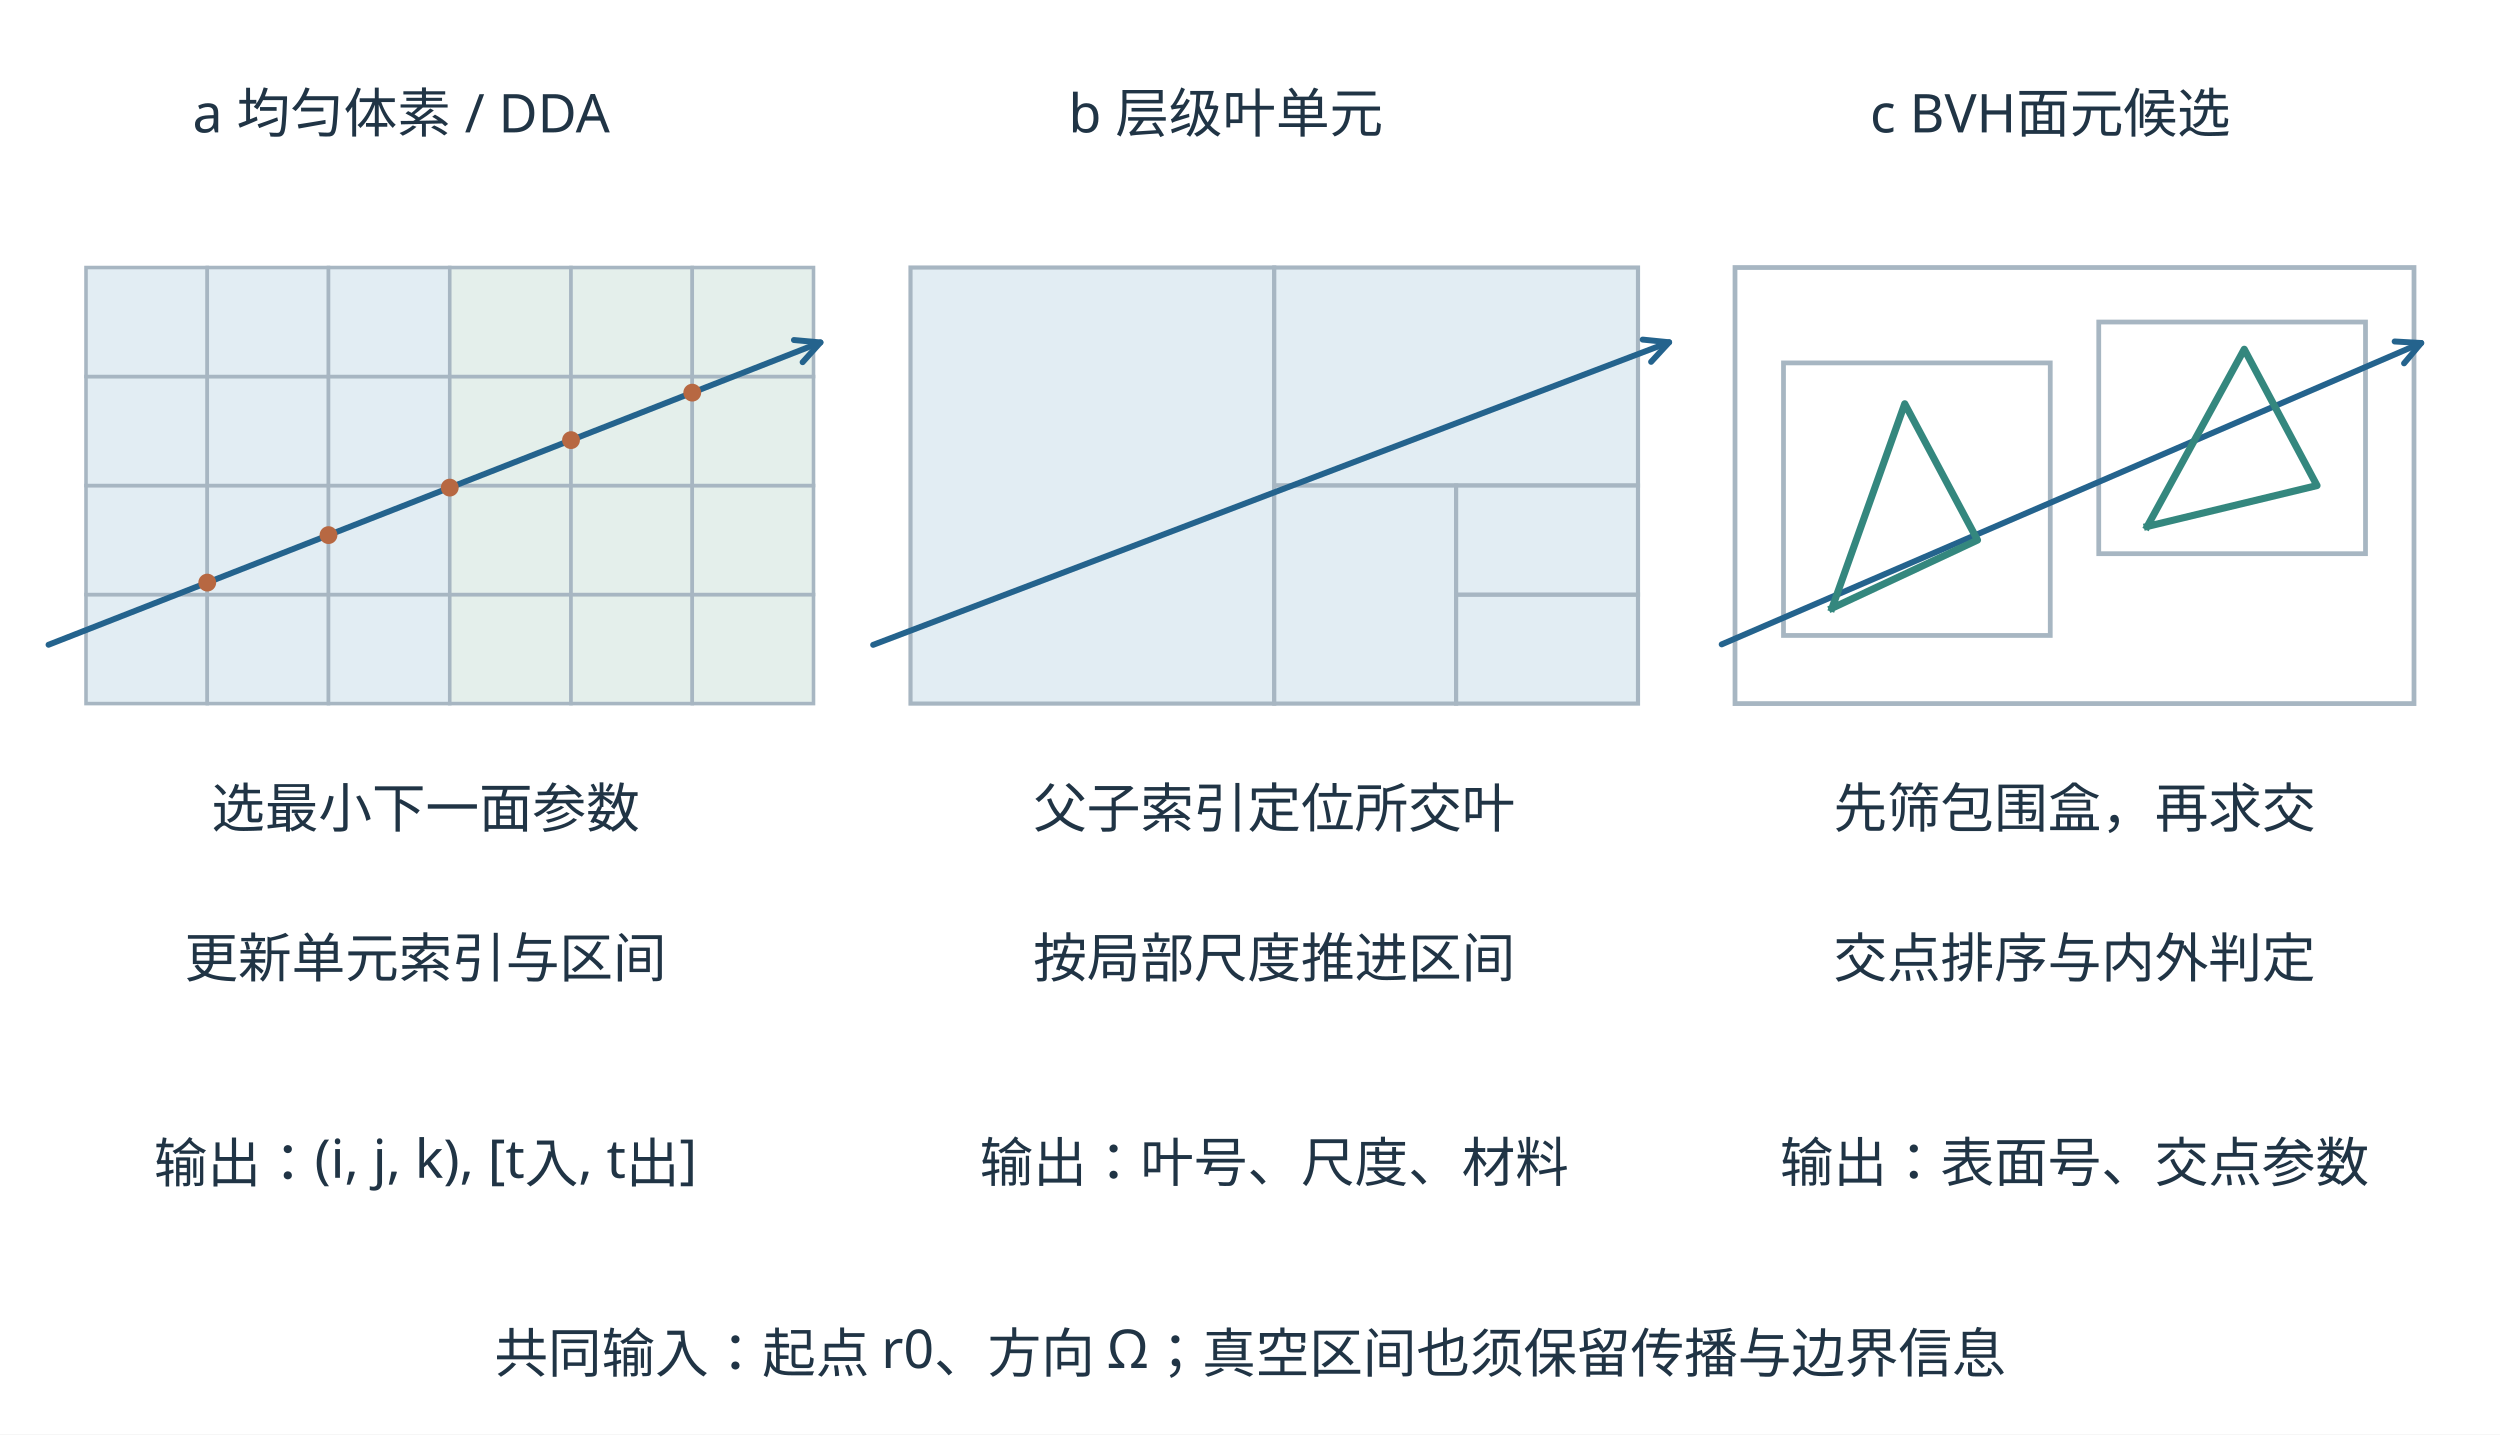
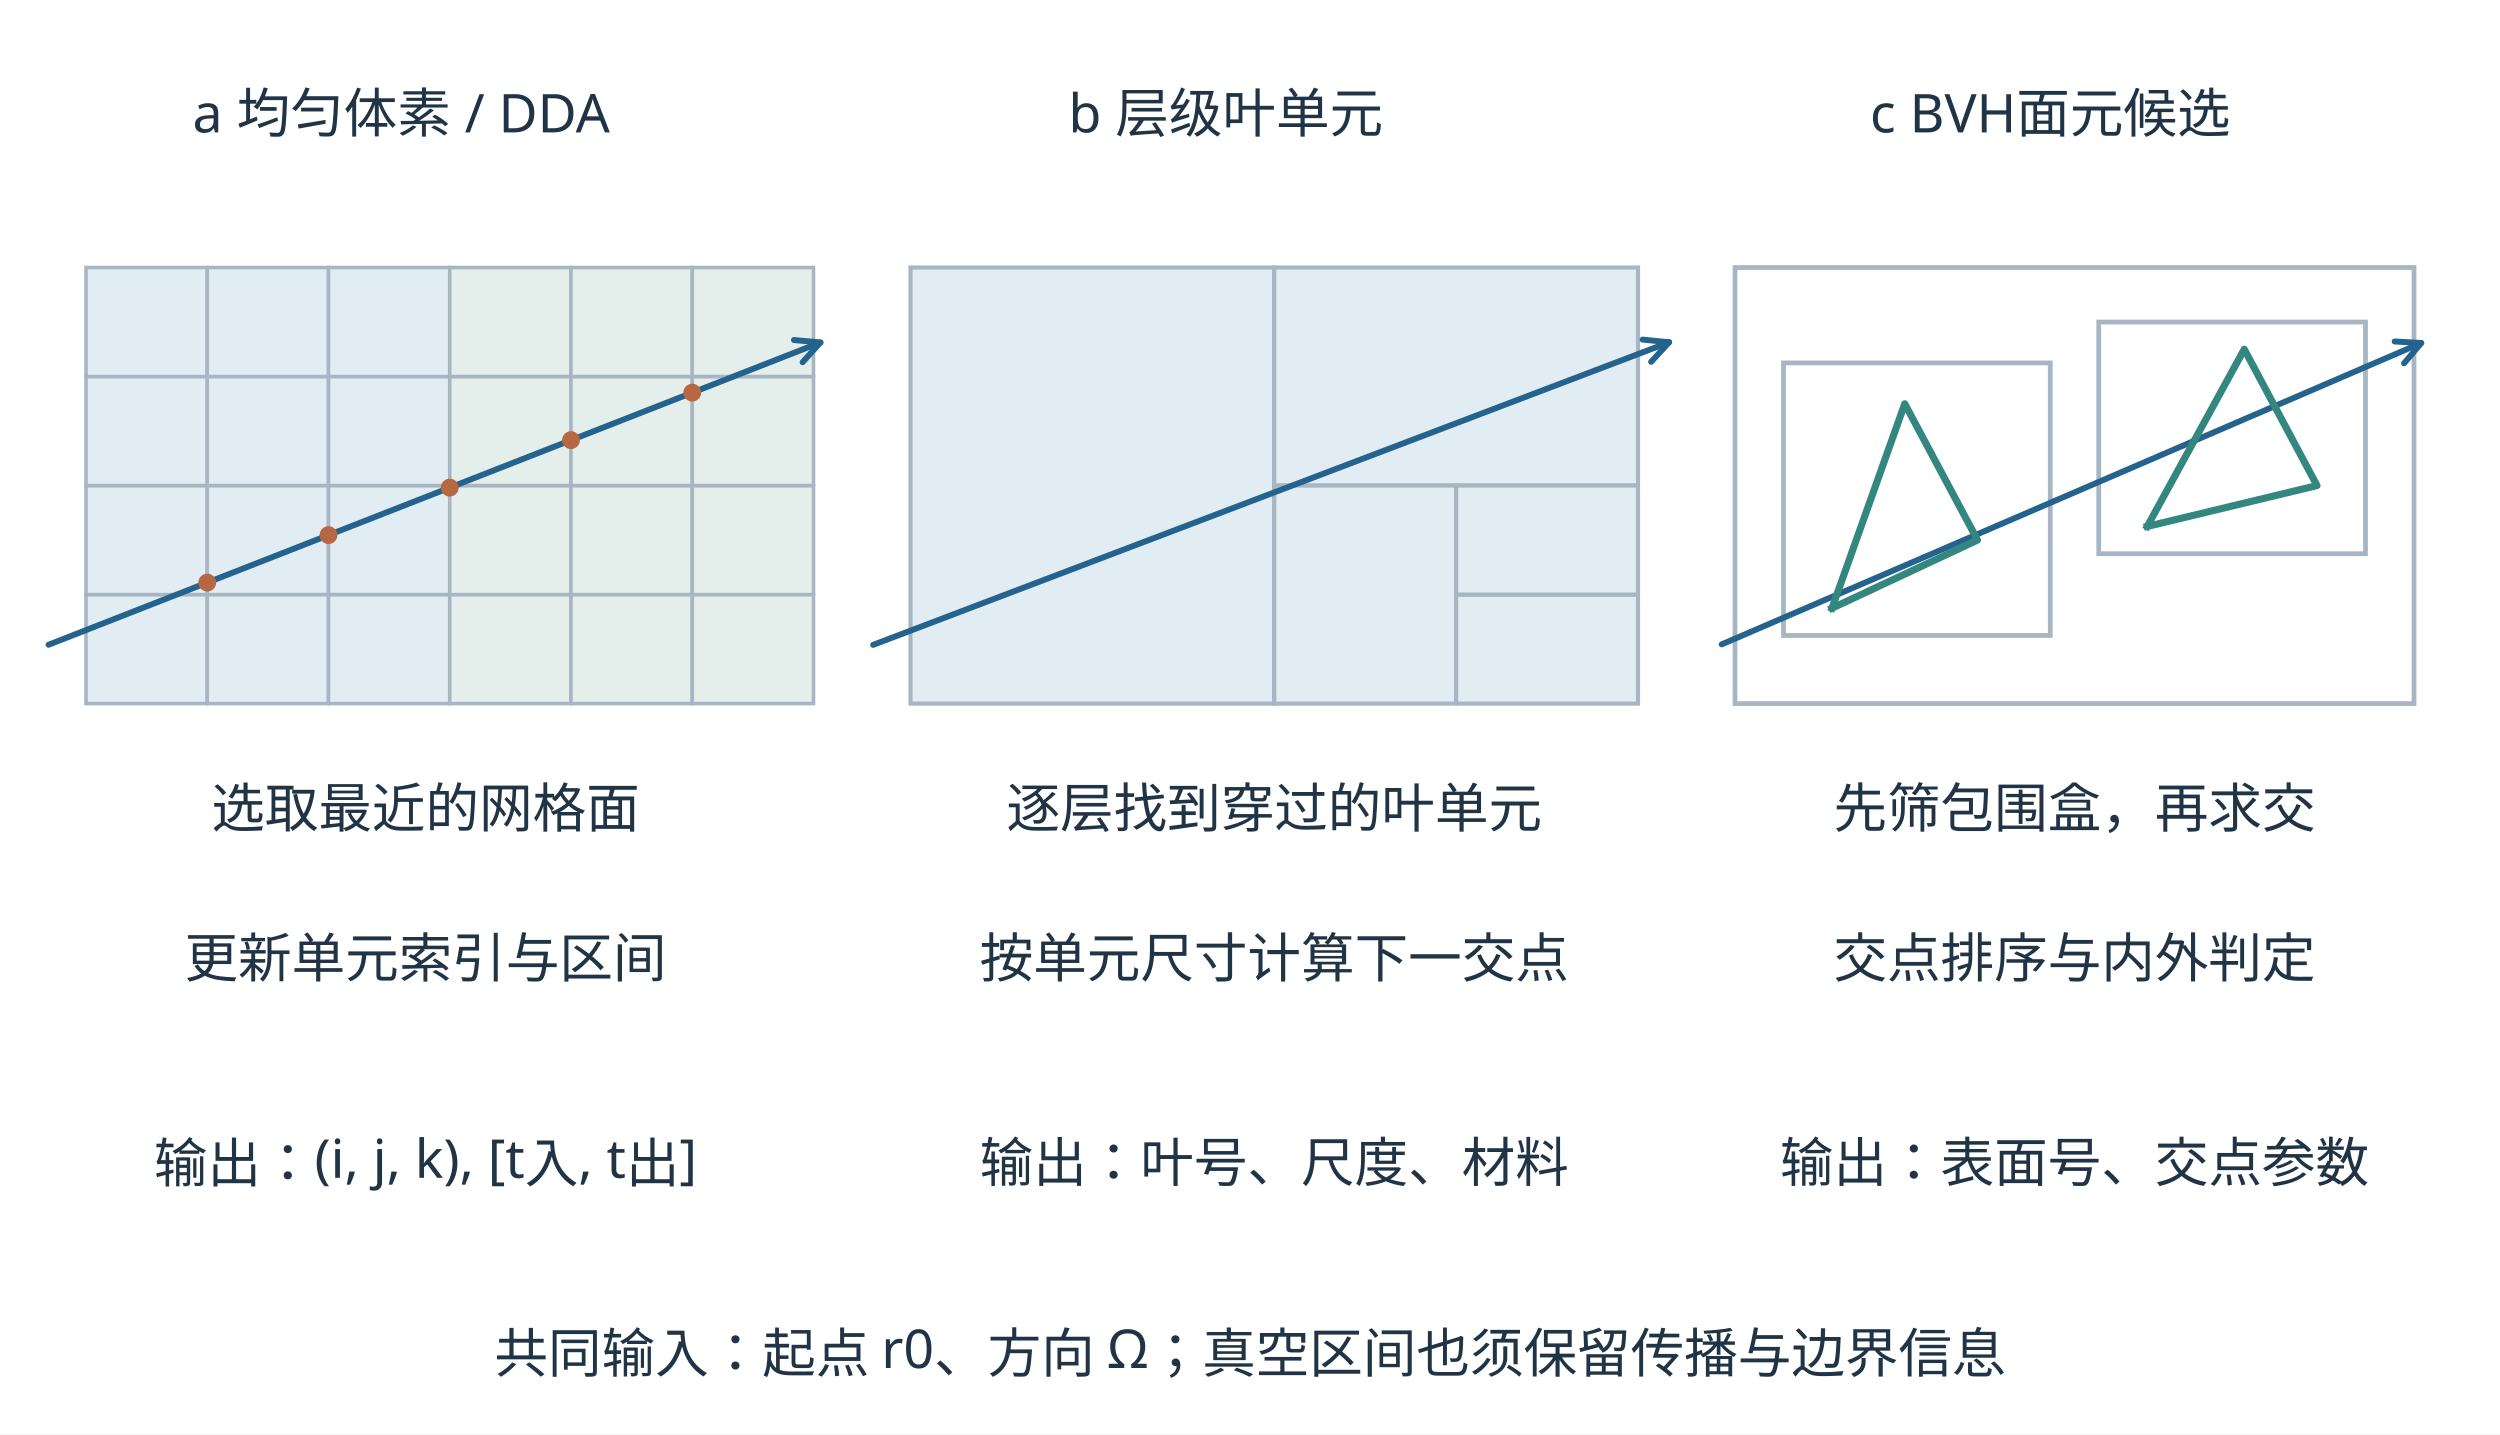
<svg xmlns="http://www.w3.org/2000/svg" xmlns:xlink="http://www.w3.org/1999/xlink" width="420.094pt" height="241.038pt" viewBox="0 0 420.094 241.038" version="1.1">
  <defs>
    <style type="text/css">*{stroke-linejoin: round; stroke-linecap: butt}</style>
  </defs>
  <g id="figure_1">
    <g id="patch_1">
      <path d="M 0 241.038  L 420.094 241.038  L 420.094 0  L 0 0  z " style="fill: #ffffff" />
    </g>
    <g id="axes_1">
      <g id="patch_2">
-         <path d="M 14.451 118.229  L 34.826 118.229  L 34.826 99.91  L 14.451 99.91  z " clip-path="url(#p0793c60438)" style="fill: #e2edf3; stroke: #a7b6c2; stroke-width: 0.6; stroke-linejoin: miter" />
+         <path d="M 14.451 118.229  L 34.826 118.229  L 34.826 99.91  L 14.451 99.91  z " clip-path="url(#pc152875b2e)" style="fill: #e2edf3; stroke: #a7b6c2; stroke-width: 0.6; stroke-linejoin: miter" />
      </g>
      <g id="patch_3">
-         <path d="M 14.451 99.91  L 34.826 99.91  L 34.826 81.591  L 14.451 81.591  z " clip-path="url(#p0793c60438)" style="fill: #e2edf3; stroke: #a7b6c2; stroke-width: 0.6; stroke-linejoin: miter" />
+         <path d="M 14.451 99.91  L 34.826 99.91  L 34.826 81.591  L 14.451 81.591  z " clip-path="url(#pc152875b2e)" style="fill: #e2edf3; stroke: #a7b6c2; stroke-width: 0.6; stroke-linejoin: miter" />
      </g>
      <g id="patch_4">
-         <path d="M 14.451 81.591  L 34.826 81.591  L 34.826 63.272  L 14.451 63.272  z " clip-path="url(#p0793c60438)" style="fill: #e2edf3; stroke: #a7b6c2; stroke-width: 0.6; stroke-linejoin: miter" />
+         <path d="M 14.451 81.591  L 34.826 81.591  L 34.826 63.272  L 14.451 63.272  z " clip-path="url(#pc152875b2e)" style="fill: #e2edf3; stroke: #a7b6c2; stroke-width: 0.6; stroke-linejoin: miter" />
      </g>
      <g id="patch_5">
-         <path d="M 14.451 63.272  L 34.826 63.272  L 34.826 44.954  L 14.451 44.954  z " clip-path="url(#p0793c60438)" style="fill: #e2edf3; stroke: #a7b6c2; stroke-width: 0.6; stroke-linejoin: miter" />
+         <path d="M 14.451 63.272  L 34.826 63.272  L 34.826 44.954  L 14.451 44.954  z " clip-path="url(#pc152875b2e)" style="fill: #e2edf3; stroke: #a7b6c2; stroke-width: 0.6; stroke-linejoin: miter" />
      </g>
      <g id="patch_6">
-         <path d="M 34.826 118.229  L 55.2 118.229  L 55.2 99.91  L 34.826 99.91  z " clip-path="url(#p0793c60438)" style="fill: #e2edf3; stroke: #a7b6c2; stroke-width: 0.6; stroke-linejoin: miter" />
+         <path d="M 34.826 118.229  L 55.2 118.229  L 55.2 99.91  L 34.826 99.91  z " clip-path="url(#pc152875b2e)" style="fill: #e2edf3; stroke: #a7b6c2; stroke-width: 0.6; stroke-linejoin: miter" />
      </g>
      <g id="patch_7">
-         <path d="M 34.826 99.91  L 55.2 99.91  L 55.2 81.591  L 34.826 81.591  z " clip-path="url(#p0793c60438)" style="fill: #e2edf3; stroke: #a7b6c2; stroke-width: 0.6; stroke-linejoin: miter" />
+         <path d="M 34.826 99.91  L 55.2 99.91  L 55.2 81.591  L 34.826 81.591  z " clip-path="url(#pc152875b2e)" style="fill: #e2edf3; stroke: #a7b6c2; stroke-width: 0.6; stroke-linejoin: miter" />
      </g>
      <g id="patch_8">
-         <path d="M 34.826 81.591  L 55.2 81.591  L 55.2 63.272  L 34.826 63.272  z " clip-path="url(#p0793c60438)" style="fill: #e2edf3; stroke: #a7b6c2; stroke-width: 0.6; stroke-linejoin: miter" />
+         <path d="M 34.826 81.591  L 55.2 81.591  L 55.2 63.272  L 34.826 63.272  z " clip-path="url(#pc152875b2e)" style="fill: #e2edf3; stroke: #a7b6c2; stroke-width: 0.6; stroke-linejoin: miter" />
      </g>
      <g id="patch_9">
-         <path d="M 34.826 63.272  L 55.2 63.272  L 55.2 44.954  L 34.826 44.954  z " clip-path="url(#p0793c60438)" style="fill: #e2edf3; stroke: #a7b6c2; stroke-width: 0.6; stroke-linejoin: miter" />
+         <path d="M 34.826 63.272  L 55.2 63.272  L 55.2 44.954  L 34.826 44.954  z " clip-path="url(#pc152875b2e)" style="fill: #e2edf3; stroke: #a7b6c2; stroke-width: 0.6; stroke-linejoin: miter" />
      </g>
      <g id="patch_10">
-         <path d="M 55.2 118.229  L 75.575 118.229  L 75.575 99.91  L 55.2 99.91  z " clip-path="url(#p0793c60438)" style="fill: #e2edf3; stroke: #a7b6c2; stroke-width: 0.6; stroke-linejoin: miter" />
+         <path d="M 55.2 118.229  L 75.575 118.229  L 75.575 99.91  L 55.2 99.91  z " clip-path="url(#pc152875b2e)" style="fill: #e2edf3; stroke: #a7b6c2; stroke-width: 0.6; stroke-linejoin: miter" />
      </g>
      <g id="patch_11">
-         <path d="M 55.2 99.91  L 75.575 99.91  L 75.575 81.591  L 55.2 81.591  z " clip-path="url(#p0793c60438)" style="fill: #e2edf3; stroke: #a7b6c2; stroke-width: 0.6; stroke-linejoin: miter" />
+         <path d="M 55.2 99.91  L 75.575 99.91  L 75.575 81.591  L 55.2 81.591  z " clip-path="url(#pc152875b2e)" style="fill: #e2edf3; stroke: #a7b6c2; stroke-width: 0.6; stroke-linejoin: miter" />
      </g>
      <g id="patch_12">
-         <path d="M 55.2 81.591  L 75.575 81.591  L 75.575 63.272  L 55.2 63.272  z " clip-path="url(#p0793c60438)" style="fill: #e2edf3; stroke: #a7b6c2; stroke-width: 0.6; stroke-linejoin: miter" />
+         <path d="M 55.2 81.591  L 75.575 81.591  L 75.575 63.272  L 55.2 63.272  z " clip-path="url(#pc152875b2e)" style="fill: #e2edf3; stroke: #a7b6c2; stroke-width: 0.6; stroke-linejoin: miter" />
      </g>
      <g id="patch_13">
-         <path d="M 55.2 63.272  L 75.575 63.272  L 75.575 44.954  L 55.2 44.954  z " clip-path="url(#p0793c60438)" style="fill: #e2edf3; stroke: #a7b6c2; stroke-width: 0.6; stroke-linejoin: miter" />
+         <path d="M 55.2 63.272  L 75.575 63.272  L 75.575 44.954  L 55.2 44.954  z " clip-path="url(#pc152875b2e)" style="fill: #e2edf3; stroke: #a7b6c2; stroke-width: 0.6; stroke-linejoin: miter" />
      </g>
      <g id="patch_14">
-         <path d="M 75.575 118.229  L 95.95 118.229  L 95.95 99.91  L 75.575 99.91  z " clip-path="url(#p0793c60438)" style="fill: #e4efeb; stroke: #a7b6c2; stroke-width: 0.6; stroke-linejoin: miter" />
+         <path d="M 75.575 118.229  L 95.95 118.229  L 95.95 99.91  L 75.575 99.91  z " clip-path="url(#pc152875b2e)" style="fill: #e4efeb; stroke: #a7b6c2; stroke-width: 0.6; stroke-linejoin: miter" />
      </g>
      <g id="patch_15">
-         <path d="M 75.575 99.91  L 95.95 99.91  L 95.95 81.591  L 75.575 81.591  z " clip-path="url(#p0793c60438)" style="fill: #e4efeb; stroke: #a7b6c2; stroke-width: 0.6; stroke-linejoin: miter" />
+         <path d="M 75.575 99.91  L 95.95 99.91  L 95.95 81.591  L 75.575 81.591  z " clip-path="url(#pc152875b2e)" style="fill: #e4efeb; stroke: #a7b6c2; stroke-width: 0.6; stroke-linejoin: miter" />
      </g>
      <g id="patch_16">
-         <path d="M 75.575 81.591  L 95.95 81.591  L 95.95 63.272  L 75.575 63.272  z " clip-path="url(#p0793c60438)" style="fill: #e4efeb; stroke: #a7b6c2; stroke-width: 0.6; stroke-linejoin: miter" />
+         <path d="M 75.575 81.591  L 95.95 81.591  L 95.95 63.272  L 75.575 63.272  z " clip-path="url(#pc152875b2e)" style="fill: #e4efeb; stroke: #a7b6c2; stroke-width: 0.6; stroke-linejoin: miter" />
      </g>
      <g id="patch_17">
-         <path d="M 75.575 63.272  L 95.95 63.272  L 95.95 44.954  L 75.575 44.954  z " clip-path="url(#p0793c60438)" style="fill: #e4efeb; stroke: #a7b6c2; stroke-width: 0.6; stroke-linejoin: miter" />
+         <path d="M 75.575 63.272  L 95.95 63.272  L 95.95 44.954  L 75.575 44.954  z " clip-path="url(#pc152875b2e)" style="fill: #e4efeb; stroke: #a7b6c2; stroke-width: 0.6; stroke-linejoin: miter" />
      </g>
      <g id="patch_18">
-         <path d="M 95.95 118.229  L 116.324 118.229  L 116.324 99.91  L 95.95 99.91  z " clip-path="url(#p0793c60438)" style="fill: #e4efeb; stroke: #a7b6c2; stroke-width: 0.6; stroke-linejoin: miter" />
+         <path d="M 95.95 118.229  L 116.324 118.229  L 116.324 99.91  L 95.95 99.91  z " clip-path="url(#pc152875b2e)" style="fill: #e4efeb; stroke: #a7b6c2; stroke-width: 0.6; stroke-linejoin: miter" />
      </g>
      <g id="patch_19">
-         <path d="M 95.95 99.91  L 116.324 99.91  L 116.324 81.591  L 95.95 81.591  z " clip-path="url(#p0793c60438)" style="fill: #e4efeb; stroke: #a7b6c2; stroke-width: 0.6; stroke-linejoin: miter" />
+         <path d="M 95.95 99.91  L 116.324 99.91  L 116.324 81.591  L 95.95 81.591  z " clip-path="url(#pc152875b2e)" style="fill: #e4efeb; stroke: #a7b6c2; stroke-width: 0.6; stroke-linejoin: miter" />
      </g>
      <g id="patch_20">
-         <path d="M 95.95 81.591  L 116.324 81.591  L 116.324 63.272  L 95.95 63.272  z " clip-path="url(#p0793c60438)" style="fill: #e4efeb; stroke: #a7b6c2; stroke-width: 0.6; stroke-linejoin: miter" />
+         <path d="M 95.95 81.591  L 116.324 81.591  L 116.324 63.272  L 95.95 63.272  z " clip-path="url(#pc152875b2e)" style="fill: #e4efeb; stroke: #a7b6c2; stroke-width: 0.6; stroke-linejoin: miter" />
      </g>
      <g id="patch_21">
-         <path d="M 95.95 63.272  L 116.324 63.272  L 116.324 44.954  L 95.95 44.954  z " clip-path="url(#p0793c60438)" style="fill: #e4efeb; stroke: #a7b6c2; stroke-width: 0.6; stroke-linejoin: miter" />
+         <path d="M 95.95 63.272  L 116.324 63.272  L 116.324 44.954  L 95.95 44.954  z " clip-path="url(#pc152875b2e)" style="fill: #e4efeb; stroke: #a7b6c2; stroke-width: 0.6; stroke-linejoin: miter" />
      </g>
      <g id="patch_22">
-         <path d="M 116.324 118.229  L 136.699 118.229  L 136.699 99.91  L 116.324 99.91  z " clip-path="url(#p0793c60438)" style="fill: #e4efeb; stroke: #a7b6c2; stroke-width: 0.6; stroke-linejoin: miter" />
+         <path d="M 116.324 118.229  L 136.699 118.229  L 136.699 99.91  L 116.324 99.91  z " clip-path="url(#pc152875b2e)" style="fill: #e4efeb; stroke: #a7b6c2; stroke-width: 0.6; stroke-linejoin: miter" />
      </g>
      <g id="patch_23">
-         <path d="M 116.324 99.91  L 136.699 99.91  L 136.699 81.591  L 116.324 81.591  z " clip-path="url(#p0793c60438)" style="fill: #e4efeb; stroke: #a7b6c2; stroke-width: 0.6; stroke-linejoin: miter" />
+         <path d="M 116.324 99.91  L 136.699 99.91  L 136.699 81.591  L 116.324 81.591  z " clip-path="url(#pc152875b2e)" style="fill: #e4efeb; stroke: #a7b6c2; stroke-width: 0.6; stroke-linejoin: miter" />
      </g>
      <g id="patch_24">
-         <path d="M 116.324 81.591  L 136.699 81.591  L 136.699 63.272  L 116.324 63.272  z " clip-path="url(#p0793c60438)" style="fill: #e4efeb; stroke: #a7b6c2; stroke-width: 0.6; stroke-linejoin: miter" />
+         <path d="M 116.324 81.591  L 136.699 81.591  L 136.699 63.272  L 116.324 63.272  z " clip-path="url(#pc152875b2e)" style="fill: #e4efeb; stroke: #a7b6c2; stroke-width: 0.6; stroke-linejoin: miter" />
      </g>
      <g id="patch_25">
-         <path d="M 116.324 63.272  L 136.699 63.272  L 136.699 44.954  L 116.324 44.954  z " clip-path="url(#p0793c60438)" style="fill: #e4efeb; stroke: #a7b6c2; stroke-width: 0.6; stroke-linejoin: miter" />
+         <path d="M 116.324 63.272  L 136.699 63.272  L 136.699 44.954  L 116.324 44.954  z " clip-path="url(#pc152875b2e)" style="fill: #e4efeb; stroke: #a7b6c2; stroke-width: 0.6; stroke-linejoin: miter" />
      </g>
      <g id="patch_26">
-         <path d="M 8.16 108.342  Q 73.534 82.738 137.867 57.541  " clip-path="url(#p0793c60438)" style="fill: none; stroke: #24638d; stroke-linecap: round" />
-         <path d="M 133.413 57.138  L 137.867 57.541  L 134.872 60.862  " clip-path="url(#p0793c60438)" style="fill: none; stroke: #24638d; stroke-linecap: round" />
+         <path d="M 8.16 108.342  Q 73.534 82.738 137.867 57.541  " clip-path="url(#pc152875b2e)" style="fill: none; stroke: #24638d; stroke-linecap: round" />
+         <path d="M 133.413 57.138  L 137.867 57.541  L 134.872 60.862  " clip-path="url(#pc152875b2e)" style="fill: none; stroke: #24638d; stroke-linecap: round" />
      </g>
      <g id="patch_27">
-         <path d="M 152.998 118.229  L 214.122 118.229  L 214.122 44.954  L 152.998 44.954  z " clip-path="url(#p0793c60438)" style="fill: #e2edf3; stroke: #a7b6c2; stroke-width: 0.7; stroke-linejoin: miter" />
+         <path d="M 152.998 118.229  L 214.122 118.229  L 214.122 44.954  L 152.998 44.954  z " clip-path="url(#pc152875b2e)" style="fill: #e2edf3; stroke: #a7b6c2; stroke-width: 0.7; stroke-linejoin: miter" />
      </g>
      <g id="patch_28">
-         <path d="M 214.122 81.591  L 275.246 81.591  L 275.246 44.954  L 214.122 44.954  z " clip-path="url(#p0793c60438)" style="fill: #e2edf3; stroke: #a7b6c2; stroke-width: 0.7; stroke-linejoin: miter" />
+         <path d="M 214.122 81.591  L 275.246 81.591  L 275.246 44.954  L 214.122 44.954  z " clip-path="url(#pc152875b2e)" style="fill: #e2edf3; stroke: #a7b6c2; stroke-width: 0.7; stroke-linejoin: miter" />
      </g>
      <g id="patch_29">
-         <path d="M 214.122 118.229  L 244.684 118.229  L 244.684 81.591  L 214.122 81.591  z " clip-path="url(#p0793c60438)" style="fill: #e2edf3; stroke: #a7b6c2; stroke-width: 0.7; stroke-linejoin: miter" />
+         <path d="M 214.122 118.229  L 244.684 118.229  L 244.684 81.591  L 214.122 81.591  z " clip-path="url(#pc152875b2e)" style="fill: #e2edf3; stroke: #a7b6c2; stroke-width: 0.7; stroke-linejoin: miter" />
      </g>
      <g id="patch_30">
-         <path d="M 244.684 118.229  L 275.246 118.229  L 275.246 99.91  L 244.684 99.91  z " clip-path="url(#p0793c60438)" style="fill: #e2edf3; stroke: #a7b6c2; stroke-width: 0.7; stroke-linejoin: miter" />
+         <path d="M 244.684 118.229  L 275.246 118.229  L 275.246 99.91  L 244.684 99.91  z " clip-path="url(#pc152875b2e)" style="fill: #e2edf3; stroke: #a7b6c2; stroke-width: 0.7; stroke-linejoin: miter" />
      </g>
      <g id="patch_31">
-         <path d="M 244.684 99.91  L 275.246 99.91  L 275.246 81.591  L 244.684 81.591  z " clip-path="url(#p0793c60438)" style="fill: #e2edf3; stroke: #a7b6c2; stroke-width: 0.7; stroke-linejoin: miter" />
+         <path d="M 244.684 99.91  L 275.246 99.91  L 275.246 81.591  L 244.684 81.591  z " clip-path="url(#pc152875b2e)" style="fill: #e2edf3; stroke: #a7b6c2; stroke-width: 0.7; stroke-linejoin: miter" />
      </g>
      <g id="patch_32">
-         <path d="M 146.722 108.358  Q 214.122 82.736 280.478 57.512  " clip-path="url(#p0793c60438)" style="fill: none; stroke: #24638d; stroke-linecap: round" />
-         <path d="M 276.028 57.064  L 280.478 57.512  L 277.45 60.803  " clip-path="url(#p0793c60438)" style="fill: none; stroke: #24638d; stroke-linecap: round" />
+         <path d="M 146.722 108.358  Q 214.122 82.736 280.478 57.512  " clip-path="url(#pc152875b2e)" style="fill: none; stroke: #24638d; stroke-linecap: round" />
+         <path d="M 276.028 57.064  L 280.478 57.512  L 277.45 60.803  " clip-path="url(#pc152875b2e)" style="fill: none; stroke: #24638d; stroke-linecap: round" />
      </g>
      <g id="patch_33">
-         <path d="M 291.546 118.229  L 405.643 118.229  L 405.643 44.954  L 291.546 44.954  L 291.546 118.229  z " clip-path="url(#p0793c60438)" style="fill: none; stroke: #a7b6c2; stroke-width: 0.8; stroke-linejoin: miter" />
+         <path d="M 291.546 118.229  L 405.643 118.229  L 405.643 44.954  L 291.546 44.954  L 291.546 118.229  z " clip-path="url(#pc152875b2e)" style="fill: none; stroke: #a7b6c2; stroke-width: 0.8; stroke-linejoin: miter" />
      </g>
      <g id="patch_34">
-         <path d="M 299.695 106.78  L 344.519 106.78  L 344.519 60.983  L 299.695 60.983  L 299.695 106.78  z " clip-path="url(#p0793c60438)" style="fill: none; stroke: #a7b6c2; stroke-width: 0.8; stroke-linejoin: miter" />
+         <path d="M 299.695 106.78  L 344.519 106.78  L 344.519 60.983  L 299.695 60.983  L 299.695 106.78  z " clip-path="url(#pc152875b2e)" style="fill: none; stroke: #a7b6c2; stroke-width: 0.8; stroke-linejoin: miter" />
      </g>
      <g id="patch_35">
-         <path d="M 352.669 93.041  L 397.493 93.041  L 397.493 54.113  L 352.669 54.113  L 352.669 93.041  z " clip-path="url(#p0793c60438)" style="fill: none; stroke: #a7b6c2; stroke-width: 0.8; stroke-linejoin: miter" />
+         <path d="M 352.669 93.041  L 397.493 93.041  L 397.493 54.113  L 352.669 54.113  L 352.669 93.041  z " clip-path="url(#pc152875b2e)" style="fill: none; stroke: #a7b6c2; stroke-width: 0.8; stroke-linejoin: miter" />
      </g>
      <g id="patch_36">
-         <path d="M 289.31 108.277  Q 348.597 82.735 406.858 57.635  " clip-path="url(#p0793c60438)" style="fill: none; stroke: #24638d; stroke-linecap: round" />
-         <path d="M 402.393 57.381  L 406.858 57.635  L 403.975 61.055  " clip-path="url(#p0793c60438)" style="fill: none; stroke: #24638d; stroke-linecap: round" />
+         <path d="M 289.31 108.277  Q 348.597 82.735 406.858 57.635  " clip-path="url(#pc152875b2e)" style="fill: none; stroke: #24638d; stroke-linecap: round" />
+         <path d="M 402.393 57.381  L 406.858 57.635  L 403.975 61.055  " clip-path="url(#pc152875b2e)" style="fill: none; stroke: #24638d; stroke-linecap: round" />
      </g>
      <g id="line2d_1">
        <defs>
-           <path id="mfdb3d31eec" d="M 0 1  C 0.265 1 0.52 0.895 0.707 0.707  C 0.895 0.52 1 0.265 1 0  C 1 -0.265 0.895 -0.52 0.707 -0.707  C 0.52 -0.895 0.265 -1 0 -1  C -0.265 -1 -0.52 -0.895 -0.707 -0.707  C -0.895 -0.52 -1 -0.265 -1 0  C -1 0.265 -0.895 0.52 -0.707 0.707  C -0.52 0.895 -0.265 1 0 1  z " style="stroke: #b76842" />
+           <path id="m8172039c8e" d="M 0 1  C 0.265 1 0.52 0.895 0.707 0.707  C 0.895 0.52 1 0.265 1 0  C 1 -0.265 0.895 -0.52 0.707 -0.707  C 0.52 -0.895 0.265 -1 0 -1  C -0.265 -1 -0.52 -0.895 -0.707 -0.707  C -0.895 -0.52 -1 -0.265 -1 0  C -1 0.265 -0.895 0.52 -0.707 0.707  C -0.52 0.895 -0.265 1 0 1  z " style="stroke: #b76842" />
        </defs>
-         <g clip-path="url(#p0793c60438)">
-           <use xlink:href="#mfdb3d31eec" x="34.826" y="97.898" style="fill: #b76842; stroke: #b76842" />
+         <g clip-path="url(#pc152875b2e)">
+           <use xlink:href="#m8172039c8e" x="34.826" y="97.898" style="fill: #b76842; stroke: #b76842" />
        </g>
      </g>
      <g id="line2d_2">
-         <g clip-path="url(#p0793c60438)">
-           <use xlink:href="#mfdb3d31eec" x="55.2" y="89.918" style="fill: #b76842; stroke: #b76842" />
+         <g clip-path="url(#pc152875b2e)">
+           <use xlink:href="#m8172039c8e" x="55.2" y="89.918" style="fill: #b76842; stroke: #b76842" />
        </g>
      </g>
      <g id="line2d_3">
-         <g clip-path="url(#p0793c60438)">
-           <use xlink:href="#mfdb3d31eec" x="75.575" y="81.938" style="fill: #b76842; stroke: #b76842" />
+         <g clip-path="url(#pc152875b2e)">
+           <use xlink:href="#m8172039c8e" x="75.575" y="81.938" style="fill: #b76842; stroke: #b76842" />
        </g>
      </g>
      <g id="line2d_4">
-         <g clip-path="url(#p0793c60438)">
-           <use xlink:href="#mfdb3d31eec" x="95.95" y="73.958" style="fill: #b76842; stroke: #b76842" />
+         <g clip-path="url(#pc152875b2e)">
+           <use xlink:href="#m8172039c8e" x="95.95" y="73.958" style="fill: #b76842; stroke: #b76842" />
        </g>
      </g>
      <g id="line2d_5">
-         <g clip-path="url(#p0793c60438)">
-           <use xlink:href="#mfdb3d31eec" x="116.324" y="65.979" style="fill: #b76842; stroke: #b76842" />
+         <g clip-path="url(#pc152875b2e)">
+           <use xlink:href="#m8172039c8e" x="116.324" y="65.979" style="fill: #b76842; stroke: #b76842" />
        </g>
      </g>
      <g id="line2d_6">
-         <path d="M 307.845 102.2  L 332.295 90.751  L 320.07 67.852  L 307.845 102.2  " clip-path="url(#p0793c60438)" style="fill: none; stroke: #34877e; stroke-width: 1.2; stroke-linecap: square" />
+         <path d="M 307.845 102.2  L 332.295 90.751  L 320.07 67.852  L 307.845 102.2  " clip-path="url(#pc152875b2e)" style="fill: none; stroke: #34877e; stroke-width: 1.2; stroke-linecap: square" />
      </g>
      <g id="line2d_7">
-         <path d="M 360.819 88.461  L 389.344 81.591  L 377.119 58.693  L 360.819 88.461  " clip-path="url(#p0793c60438)" style="fill: none; stroke: #34877e; stroke-width: 1.2; stroke-linecap: square" />
+         <path d="M 360.819 88.461  L 389.344 81.591  L 377.119 58.693  L 360.819 88.461  " clip-path="url(#pc152875b2e)" style="fill: none; stroke: #34877e; stroke-width: 1.2; stroke-linecap: square" />
      </g>
      <g id="text_1">
        <text style="font-size: 9px; font-family: 'Microsoft YaHei'; text-anchor: middle; fill: #203445" x="67.425" y="22.244" transform="rotate(-0 67.42517 22.24362)">a  均匀体素 / DDA</text>
      </g>
      <g id="text_2">
        <text style="font-size: 9px; font-family: 'Microsoft YaHei'; text-anchor: middle; fill: #203445" x="205.972" y="22.244" transform="rotate(-0 205.9723 22.24362)">b  层级叶单元</text>
      </g>
      <g id="text_3">
        <text style="font-size: 9px; font-family: 'Microsoft YaHei'; text-anchor: middle; fill: #203445" x="344.519" y="22.244" transform="rotate(-0 344.5195 22.24362)">c  BVH面元候选</text>
      </g>
      <g id="text_4">
-         <text style="font-size: 9px; font-family: 'Microsoft YaHei'; text-anchor: middle; fill: #203445" x="71.5" y="139.026" transform="rotate(-0 71.50008 139.0264)">选最小下一面参数</text>
+         <text style="font-size: 9px; font-family: 'Microsoft YaHei'; text-anchor: middle; fill: #203445" x="71.5" y="139.026" transform="rotate(-0 71.50008 139.0264)">选取最近的网格面</text>
      </g>
      <g id="text_5">
        <text style="font-size: 9px; font-family: 'Microsoft YaHei'; text-anchor: middle; fill: #203445" x="71.5" y="164.215" transform="rotate(-0 71.50008 164.2149)">更新单元索引与区间</text>
      </g>
      <g id="text_6">
        <text style="font-size: 9px; font-family: 'Microsoft YaHei'; text-anchor: middle; fill: #203445" x="71.5" y="198.664" transform="rotate(-0 71.50008 198.664)">输出：(i, j, k), [t入, t出]</text>
      </g>
      <g id="text_7">
-         <text style="font-size: 9px; font-family: 'Microsoft YaHei'; text-anchor: middle; fill: #203445" x="214.122" y="139.026" transform="rotate(-0 214.1222 139.0264)">父子索引定位所交叶</text>
+         <text style="font-size: 9px; font-family: 'Microsoft YaHei'; text-anchor: middle; fill: #203445" x="214.122" y="139.026" transform="rotate(-0 214.1222 139.0264)">逐层找到穿过的叶单元</text>
      </g>
      <g id="text_8">
-         <text style="font-size: 9px; font-family: 'Microsoft YaHei'; text-anchor: middle; fill: #203445" x="214.122" y="164.215" transform="rotate(-0 214.1222 164.2149)">按局部尺度推进区间</text>
+         <text style="font-size: 9px; font-family: 'Microsoft YaHei'; text-anchor: middle; fill: #203445" x="214.122" y="164.215" transform="rotate(-0 214.1222 164.2149)">按单元尺寸计算下一交点</text>
      </g>
      <g id="text_9">
        <text style="font-size: 9px; font-family: 'Microsoft YaHei'; text-anchor: middle; fill: #203445" x="214.122" y="198.563" transform="rotate(-0 214.1222 198.5628)">输出：叶号、尺度、材料</text>
      </g>
      <g id="text_10">
        <text style="font-size: 9px; font-family: 'Microsoft YaHei'; text-anchor: middle; fill: #203445" x="348.594" y="139.026" transform="rotate(-0 348.5944 139.0264)">先筛包围盒，再求交</text>
      </g>
      <g id="text_11">
        <text style="font-size: 9px; font-family: 'Microsoft YaHei'; text-anchor: middle; fill: #203445" x="348.594" y="164.215" transform="rotate(-0 348.5944 164.2149)">交点排序与内外判定</text>
      </g>
      <g id="text_12">
        <text style="font-size: 9px; font-family: 'Microsoft YaHei'; text-anchor: middle; fill: #203445" x="348.594" y="198.563" transform="rotate(-0 348.5944 198.5628)">输出：表面号、交点参数</text>
      </g>
      <g id="text_13">
        <text style="font-size: 9px; font-family: 'Microsoft YaHei'; text-anchor: middle; fill: #203445" x="210.047" y="230.621" transform="rotate(-0 210.0472 230.6208)">共同输入：起点 r0、方向 Ω；真空区间也须保留传播与边界信息</text>
      </g>
    </g>
  </g>
  <defs>
-     <clipPath id="p0793c60438">
+     <clipPath id="pc152875b2e">
      <rect x="6.301" y="6.026" width="407.492" height="228.986" />
    </clipPath>
  </defs>
</svg>
